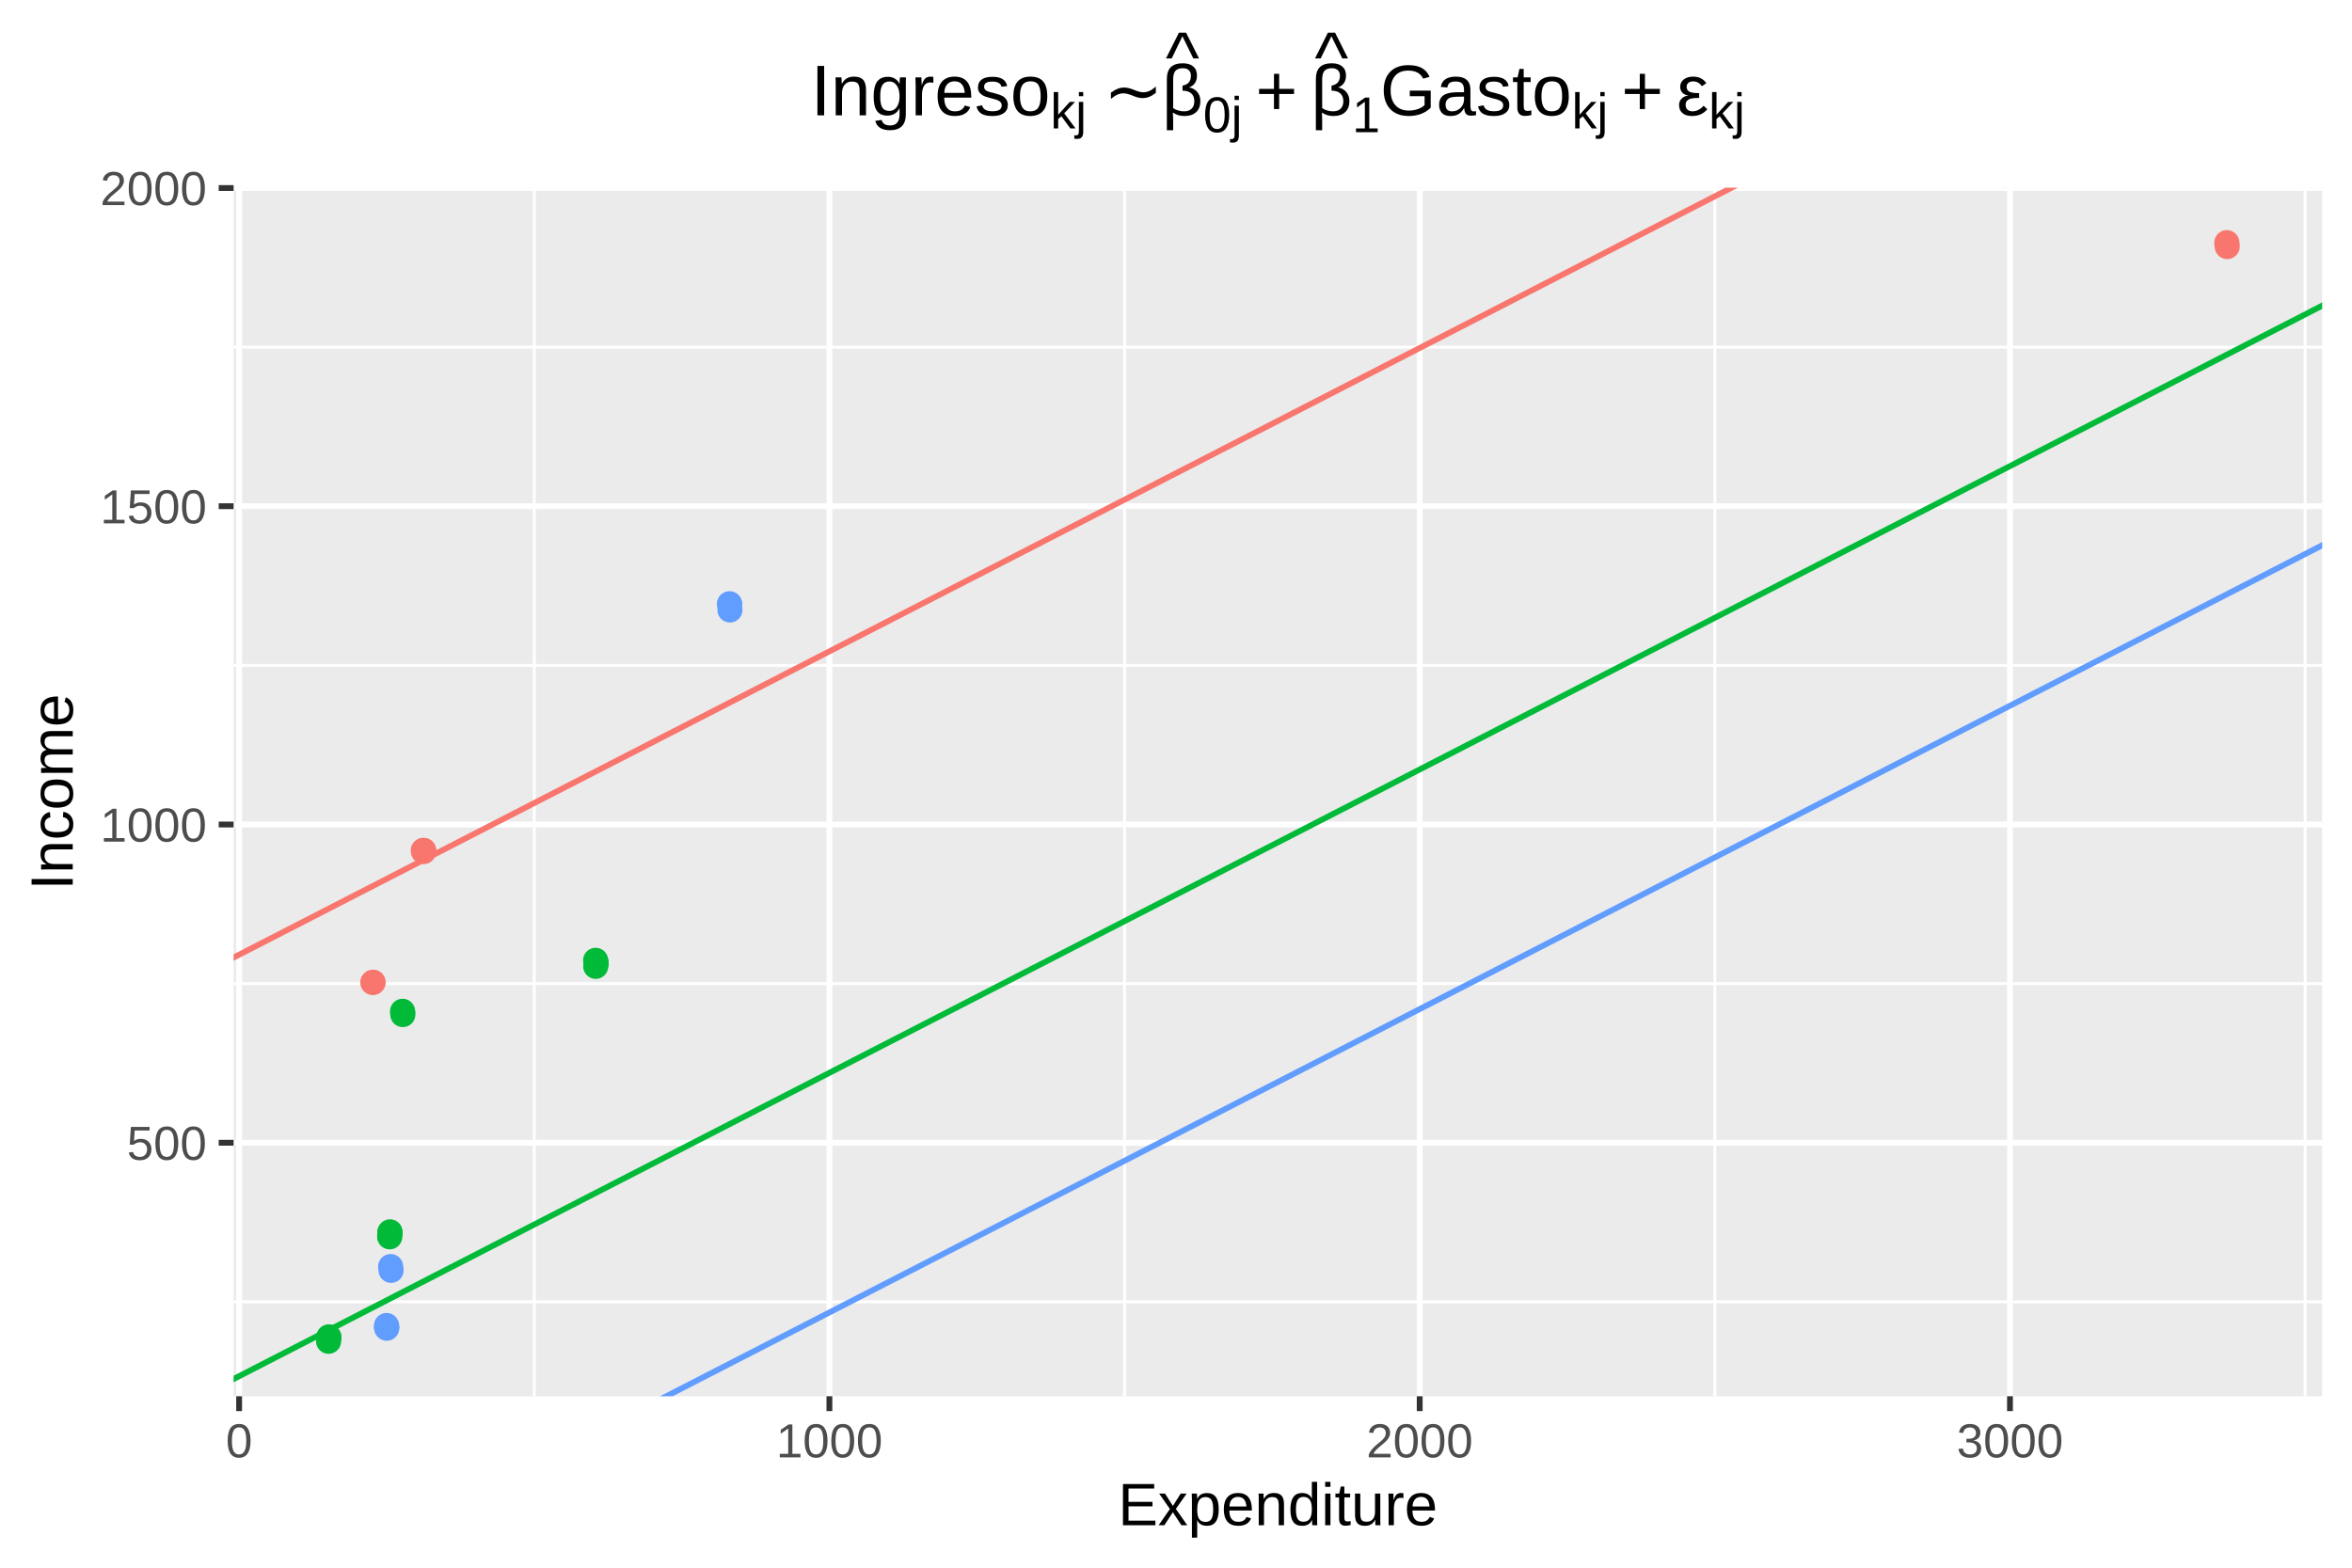
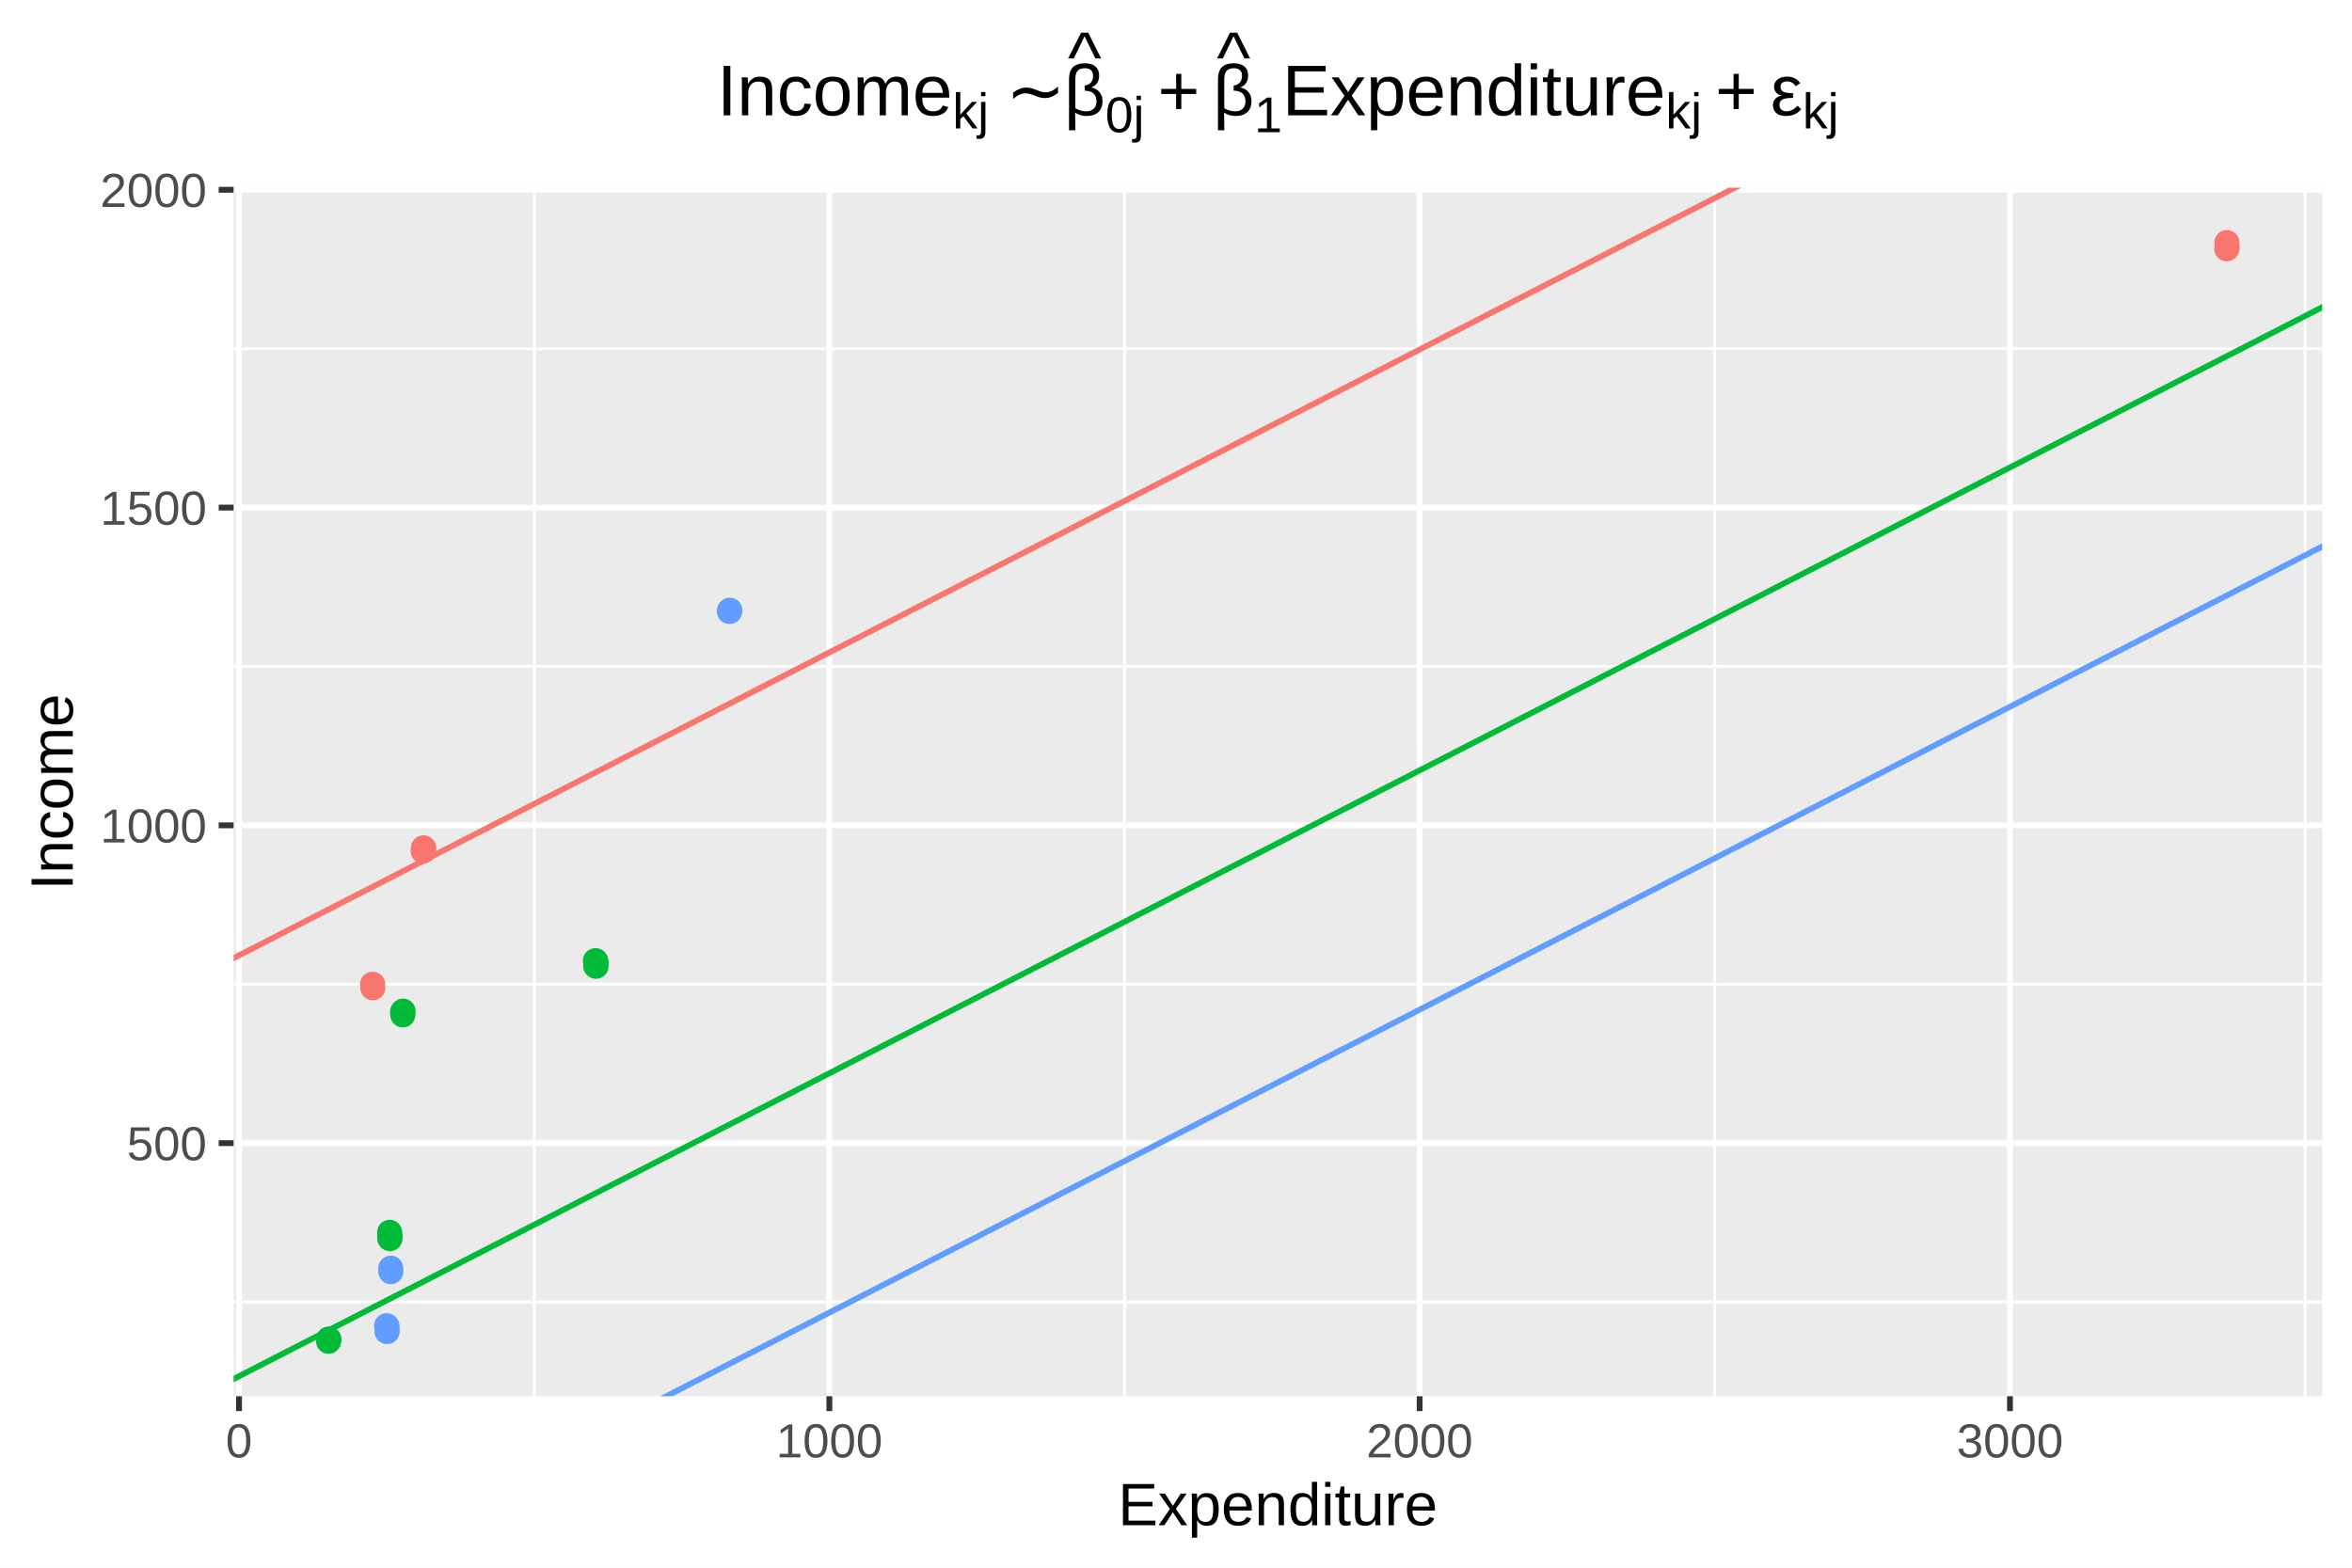
<svg xmlns="http://www.w3.org/2000/svg" width="432.00pt" height="288.00pt" viewBox="0 0 432.00 288.00">
  <g class="svglite">
    <defs>
      <style type="text/css">
    .svglite line, .svglite polyline, .svglite polygon, .svglite path, .svglite rect, .svglite circle {
      fill: none;
      stroke: #000000;
      stroke-linecap: round;
      stroke-linejoin: round;
      stroke-miterlimit: 10.00;
    }
    .svglite text {
      white-space: pre;
    }
    .svglite g.glyphgroup path {
      fill: inherit;
      stroke: none;
    }
  </style>
    </defs>
    <rect width="100%" height="100%" style="stroke: none; fill: #FFFFFF;" />
    <defs>
      <clipPath id="cpMC4wMHw0MzIuMDB8MC4wMHwyODguMDA=">
        <rect x="0.00" y="0.00" width="432.00" height="288.00" />
      </clipPath>
    </defs>
    <g clip-path="url(#cpMC4wMHw0MzIuMDB8MC4wMHwyODguMDA=)">
      <rect x="0" y="0.00" width="432.00" height="288.00" style="stroke-width: 1.07; stroke: #FFFFFF; fill: #FFFFFF;" />
    </g>
    <defs>
      <clipPath id="cpNDIuOTF8NDI2LjUyfDM0LjQ4fDI1Ni41MA==">
        <rect x="42.91" y="34.48" width="383.61" height="222.02" />
      </clipPath>
    </defs>
    <g clip-path="url(#cpNDIuOTF8NDI2LjUyfDM0LjQ4fDI1Ni41MA==)">
      <rect x="42.91" y="34.48" width="383.61" height="222.02" style="stroke-width: 1.07; stroke: none; fill: #EBEBEB;" />
-       <polyline points="42.91,239.16 426.52,239.16 " style="stroke-width: 0.53; stroke: #FFFFFF; stroke-linecap: butt;" />
-       <polyline points="42.91,180.70 426.52,180.70 " style="stroke-width: 0.53; stroke: #FFFFFF; stroke-linecap: butt;" />
-       <polyline points="42.91,122.24 426.52,122.24 " style="stroke-width: 0.53; stroke: #FFFFFF; stroke-linecap: butt;" />
-       <polyline points="42.91,63.77 426.52,63.77 " style="stroke-width: 0.53; stroke: #FFFFFF; stroke-linecap: butt;" />
-       <polyline points="98.13,256.50 98.13,34.48 " style="stroke-width: 0.53; stroke: #FFFFFF; stroke-linecap: butt;" />
-       <polyline points="206.55,256.50 206.55,34.48 " style="stroke-width: 0.53; stroke: #FFFFFF; stroke-linecap: butt;" />
-       <polyline points="314.97,256.50 314.97,34.48 " style="stroke-width: 0.53; stroke: #FFFFFF; stroke-linecap: butt;" />
+       <polyline points="42.91,239.19 426.52,239.19 " style="stroke-width: 0.53; stroke: #FFFFFF; stroke-linecap: butt;" />
+       <polyline points="42.91,180.81 426.52,180.81 " style="stroke-width: 0.53; stroke: #FFFFFF; stroke-linecap: butt;" />
+       <polyline points="42.91,122.44 426.52,122.44 " style="stroke-width: 0.53; stroke: #FFFFFF; stroke-linecap: butt;" />
+       <polyline points="42.91,64.06 426.52,64.06 " style="stroke-width: 0.53; stroke: #FFFFFF; stroke-linecap: butt;" />
+       <polyline points="98.12,256.50 98.12,34.48 " style="stroke-width: 0.53; stroke: #FFFFFF; stroke-linecap: butt;" />
+       <polyline points="206.54,256.50 206.54,34.48 " style="stroke-width: 0.53; stroke: #FFFFFF; stroke-linecap: butt;" />
+       <polyline points="314.96,256.50 314.96,34.48 " style="stroke-width: 0.53; stroke: #FFFFFF; stroke-linecap: butt;" />
      <polyline points="423.39,256.50 423.39,34.48 " style="stroke-width: 0.53; stroke: #FFFFFF; stroke-linecap: butt;" />
-       <polyline points="42.91,209.93 426.52,209.93 " style="stroke-width: 1.07; stroke: #FFFFFF; stroke-linecap: butt;" />
-       <polyline points="42.91,151.47 426.52,151.47 " style="stroke-width: 1.07; stroke: #FFFFFF; stroke-linecap: butt;" />
-       <polyline points="42.91,93.00 426.52,93.00 " style="stroke-width: 1.07; stroke: #FFFFFF; stroke-linecap: butt;" />
-       <polyline points="42.91,34.54 426.52,34.54 " style="stroke-width: 1.07; stroke: #FFFFFF; stroke-linecap: butt;" />
-       <polyline points="43.92,256.50 43.92,34.48 " style="stroke-width: 1.07; stroke: #FFFFFF; stroke-linecap: butt;" />
-       <polyline points="152.34,256.50 152.34,34.48 " style="stroke-width: 1.07; stroke: #FFFFFF; stroke-linecap: butt;" />
-       <polyline points="260.76,256.50 260.76,34.48 " style="stroke-width: 1.07; stroke: #FFFFFF; stroke-linecap: butt;" />
+       <polyline points="42.91,210.00 426.52,210.00 " style="stroke-width: 1.07; stroke: #FFFFFF; stroke-linecap: butt;" />
+       <polyline points="42.91,151.62 426.52,151.62 " style="stroke-width: 1.07; stroke: #FFFFFF; stroke-linecap: butt;" />
+       <polyline points="42.91,93.25 426.52,93.25 " style="stroke-width: 1.07; stroke: #FFFFFF; stroke-linecap: butt;" />
+       <polyline points="42.91,34.87 426.52,34.87 " style="stroke-width: 1.07; stroke: #FFFFFF; stroke-linecap: butt;" />
+       <polyline points="43.90,256.50 43.90,34.48 " style="stroke-width: 1.07; stroke: #FFFFFF; stroke-linecap: butt;" />
+       <polyline points="152.33,256.50 152.33,34.48 " style="stroke-width: 1.07; stroke: #FFFFFF; stroke-linecap: butt;" />
+       <polyline points="260.75,256.50 260.75,34.48 " style="stroke-width: 1.07; stroke: #FFFFFF; stroke-linecap: butt;" />
      <polyline points="369.18,256.50 369.18,34.48 " style="stroke-width: 1.07; stroke: #FFFFFF; stroke-linecap: butt;" />
-       <circle cx="409.01" cy="44.57" r="1.95" style="stroke-width: 0.71; stroke: #F8766D; fill: #F8766D;" />
-       <circle cx="409.08" cy="45.30" r="1.95" style="stroke-width: 0.71; stroke: #F8766D; fill: #F8766D;" />
-       <circle cx="409.02" cy="44.78" r="1.95" style="stroke-width: 0.71; stroke: #F8766D; fill: #F8766D;" />
-       <circle cx="77.82" cy="156.22" r="1.95" style="stroke-width: 0.71; stroke: #F8766D; fill: #F8766D;" />
-       <circle cx="77.76" cy="156.27" r="1.95" style="stroke-width: 0.71; stroke: #F8766D; fill: #F8766D;" />
-       <circle cx="77.80" cy="156.45" r="1.95" style="stroke-width: 0.71; stroke: #F8766D; fill: #F8766D;" />
-       <circle cx="77.77" cy="156.23" r="1.95" style="stroke-width: 0.71; stroke: #F8766D; fill: #F8766D;" />
-       <circle cx="68.53" cy="180.44" r="1.95" style="stroke-width: 0.71; stroke: #F8766D; fill: #F8766D;" />
-       <circle cx="68.48" cy="180.50" r="1.95" style="stroke-width: 0.71; stroke: #F8766D; fill: #F8766D;" />
-       <circle cx="134.07" cy="112.06" r="1.95" style="stroke-width: 0.71; stroke: #619CFF; fill: #619CFF;" />
-       <circle cx="134.01" cy="110.97" r="1.95" style="stroke-width: 0.71; stroke: #619CFF; fill: #619CFF;" />
-       <circle cx="134.00" cy="110.92" r="1.95" style="stroke-width: 0.71; stroke: #619CFF; fill: #619CFF;" />
-       <circle cx="71.75" cy="232.68" r="1.95" style="stroke-width: 0.71; stroke: #619CFF; fill: #619CFF;" />
-       <circle cx="71.83" cy="233.38" r="1.95" style="stroke-width: 0.71; stroke: #619CFF; fill: #619CFF;" />
-       <circle cx="70.99" cy="243.81" r="1.95" style="stroke-width: 0.71; stroke: #619CFF; fill: #619CFF;" />
-       <circle cx="71.00" cy="243.50" r="1.95" style="stroke-width: 0.71; stroke: #619CFF; fill: #619CFF;" />
-       <circle cx="71.04" cy="243.77" r="1.95" style="stroke-width: 0.71; stroke: #619CFF; fill: #619CFF;" />
-       <circle cx="71.03" cy="244.01" r="1.95" style="stroke-width: 0.71; stroke: #619CFF; fill: #619CFF;" />
+       <circle cx="409.08" cy="45.39" r="1.95" style="stroke-width: 0.71; stroke: #F8766D; fill: #F8766D;" />
+       <circle cx="409.02" cy="44.57" r="1.95" style="stroke-width: 0.71; stroke: #F8766D; fill: #F8766D;" />
+       <circle cx="409.00" cy="45.71" r="1.95" style="stroke-width: 0.71; stroke: #F8766D; fill: #F8766D;" />
+       <circle cx="77.76" cy="156.22" r="1.95" style="stroke-width: 0.71; stroke: #F8766D; fill: #F8766D;" />
+       <circle cx="77.74" cy="156.35" r="1.95" style="stroke-width: 0.71; stroke: #F8766D; fill: #F8766D;" />
+       <circle cx="77.79" cy="155.77" r="1.95" style="stroke-width: 0.71; stroke: #F8766D; fill: #F8766D;" />
+       <circle cx="77.80" cy="155.80" r="1.95" style="stroke-width: 0.71; stroke: #F8766D; fill: #F8766D;" />
+       <circle cx="68.44" cy="180.81" r="1.95" style="stroke-width: 0.71; stroke: #F8766D; fill: #F8766D;" />
+       <circle cx="68.47" cy="181.47" r="1.95" style="stroke-width: 0.71; stroke: #F8766D; fill: #F8766D;" />
+       <circle cx="133.98" cy="112.26" r="1.95" style="stroke-width: 0.71; stroke: #619CFF; fill: #619CFF;" />
+       <circle cx="134.05" cy="112.10" r="1.95" style="stroke-width: 0.71; stroke: #619CFF; fill: #619CFF;" />
+       <circle cx="133.99" cy="112.34" r="1.95" style="stroke-width: 0.71; stroke: #619CFF; fill: #619CFF;" />
+       <circle cx="71.77" cy="232.98" r="1.95" style="stroke-width: 0.71; stroke: #619CFF; fill: #619CFF;" />
+       <circle cx="71.78" cy="233.62" r="1.95" style="stroke-width: 0.71; stroke: #619CFF; fill: #619CFF;" />
+       <circle cx="71.08" cy="243.71" r="1.95" style="stroke-width: 0.71; stroke: #619CFF; fill: #619CFF;" />
+       <circle cx="71.10" cy="244.43" r="1.95" style="stroke-width: 0.71; stroke: #619CFF; fill: #619CFF;" />
+       <circle cx="71.02" cy="243.54" r="1.95" style="stroke-width: 0.71; stroke: #619CFF; fill: #619CFF;" />
+       <circle cx="71.09" cy="244.63" r="1.95" style="stroke-width: 0.71; stroke: #619CFF; fill: #619CFF;" />
      <circle cx="60.35" cy="246.41" r="1.95" style="stroke-width: 0.71; stroke: #00BA38; fill: #00BA38;" />
-       <circle cx="60.41" cy="245.59" r="1.95" style="stroke-width: 0.71; stroke: #00BA38; fill: #00BA38;" />
-       <circle cx="60.40" cy="245.71" r="1.95" style="stroke-width: 0.71; stroke: #00BA38; fill: #00BA38;" />
-       <circle cx="71.59" cy="226.56" r="1.95" style="stroke-width: 0.71; stroke: #00BA38; fill: #00BA38;" />
-       <circle cx="71.63" cy="226.30" r="1.95" style="stroke-width: 0.71; stroke: #00BA38; fill: #00BA38;" />
-       <circle cx="71.58" cy="227.22" r="1.95" style="stroke-width: 0.71; stroke: #00BA38; fill: #00BA38;" />
-       <circle cx="71.62" cy="226.47" r="1.95" style="stroke-width: 0.71; stroke: #00BA38; fill: #00BA38;" />
-       <circle cx="71.57" cy="227.10" r="1.95" style="stroke-width: 0.71; stroke: #00BA38; fill: #00BA38;" />
-       <circle cx="109.40" cy="176.42" r="1.95" style="stroke-width: 0.71; stroke: #00BA38; fill: #00BA38;" />
-       <circle cx="109.42" cy="177.53" r="1.95" style="stroke-width: 0.71; stroke: #00BA38; fill: #00BA38;" />
-       <circle cx="109.48" cy="176.92" r="1.95" style="stroke-width: 0.71; stroke: #00BA38; fill: #00BA38;" />
-       <circle cx="109.44" cy="176.75" r="1.95" style="stroke-width: 0.71; stroke: #00BA38; fill: #00BA38;" />
-       <circle cx="109.43" cy="177.08" r="1.95" style="stroke-width: 0.71; stroke: #00BA38; fill: #00BA38;" />
-       <circle cx="109.46" cy="176.95" r="1.95" style="stroke-width: 0.71; stroke: #00BA38; fill: #00BA38;" />
-       <circle cx="73.97" cy="186.04" r="1.95" style="stroke-width: 0.71; stroke: #00BA38; fill: #00BA38;" />
-       <circle cx="73.99" cy="186.39" r="1.95" style="stroke-width: 0.71; stroke: #00BA38; fill: #00BA38;" />
-       <circle cx="73.94" cy="185.78" r="1.95" style="stroke-width: 0.71; stroke: #00BA38; fill: #00BA38;" />
-       <line x1="-340.70" y1="373.09" x2="749.99" y2="-187.54" style="stroke-width: 1.07; stroke: #F8766D; stroke-linecap: butt;" />
-       <line x1="-340.70" y1="450.52" x2="810.13" y2="-141.03" style="stroke-width: 1.07; stroke: #00BA38; stroke-linecap: butt;" />
-       <line x1="-309.55" y1="478.53" x2="810.13" y2="-97.01" style="stroke-width: 1.07; stroke: #619CFF; stroke-linecap: butt;" />
+       <circle cx="60.39" cy="246.00" r="1.95" style="stroke-width: 0.71; stroke: #00BA38; fill: #00BA38;" />
+       <circle cx="60.36" cy="246.06" r="1.95" style="stroke-width: 0.71; stroke: #00BA38; fill: #00BA38;" />
+       <circle cx="71.60" cy="227.13" r="1.95" style="stroke-width: 0.71; stroke: #00BA38; fill: #00BA38;" />
+       <circle cx="71.60" cy="227.06" r="1.95" style="stroke-width: 0.71; stroke: #00BA38; fill: #00BA38;" />
+       <circle cx="71.61" cy="227.56" r="1.95" style="stroke-width: 0.71; stroke: #00BA38; fill: #00BA38;" />
+       <circle cx="71.59" cy="227.18" r="1.95" style="stroke-width: 0.71; stroke: #00BA38; fill: #00BA38;" />
+       <circle cx="71.57" cy="226.39" r="1.95" style="stroke-width: 0.71; stroke: #00BA38; fill: #00BA38;" />
+       <circle cx="109.37" cy="176.48" r="1.95" style="stroke-width: 0.71; stroke: #00BA38; fill: #00BA38;" />
+       <circle cx="109.43" cy="176.62" r="1.95" style="stroke-width: 0.71; stroke: #00BA38; fill: #00BA38;" />
+       <circle cx="109.41" cy="176.62" r="1.95" style="stroke-width: 0.71; stroke: #00BA38; fill: #00BA38;" />
+       <circle cx="109.48" cy="177.51" r="1.95" style="stroke-width: 0.71; stroke: #00BA38; fill: #00BA38;" />
+       <circle cx="109.41" cy="177.43" r="1.95" style="stroke-width: 0.71; stroke: #00BA38; fill: #00BA38;" />
+       <circle cx="109.42" cy="176.82" r="1.95" style="stroke-width: 0.71; stroke: #00BA38; fill: #00BA38;" />
+       <circle cx="73.98" cy="186.45" r="1.95" style="stroke-width: 0.71; stroke: #00BA38; fill: #00BA38;" />
+       <circle cx="74.03" cy="185.75" r="1.95" style="stroke-width: 0.71; stroke: #00BA38; fill: #00BA38;" />
+       <circle cx="73.93" cy="186.00" r="1.95" style="stroke-width: 0.71; stroke: #00BA38; fill: #00BA38;" />
+       <line x1="-340.70" y1="372.91" x2="751.25" y2="-187.54" style="stroke-width: 1.07; stroke: #F8766D; stroke-linecap: butt;" />
+       <line x1="-340.70" y1="450.22" x2="810.13" y2="-140.45" style="stroke-width: 1.07; stroke: #00BA38; stroke-linecap: butt;" />
+       <line x1="-310.20" y1="478.53" x2="810.13" y2="-96.49" style="stroke-width: 1.07; stroke: #619CFF; stroke-linecap: butt;" />
    </g>
    <g clip-path="url(#cpMC4wMHw0MzIuMDB8MC4wMHwyODguMDA=)">
-       <text x="37.98" y="213.08" text-anchor="end" style="font-size: 8.80px;fill: #4D4D4D; font-family: &quot;Arial&quot;;" textLength="14.67px" lengthAdjust="spacingAndGlyphs">500</text>
-       <text x="37.98" y="154.62" text-anchor="end" style="font-size: 8.80px;fill: #4D4D4D; font-family: &quot;Arial&quot;;" textLength="19.56px" lengthAdjust="spacingAndGlyphs">1000</text>
-       <text x="37.98" y="96.15" text-anchor="end" style="font-size: 8.80px;fill: #4D4D4D; font-family: &quot;Arial&quot;;" textLength="19.56px" lengthAdjust="spacingAndGlyphs">1500</text>
-       <text x="37.98" y="37.69" text-anchor="end" style="font-size: 8.80px;fill: #4D4D4D; font-family: &quot;Arial&quot;;" textLength="19.56px" lengthAdjust="spacingAndGlyphs">2000</text>
-       <polyline points="40.17,209.93 42.91,209.93 " style="stroke-width: 1.07; stroke: #333333; stroke-linecap: butt;" />
-       <polyline points="40.17,151.47 42.91,151.47 " style="stroke-width: 1.07; stroke: #333333; stroke-linecap: butt;" />
-       <polyline points="40.17,93.00 42.91,93.00 " style="stroke-width: 1.07; stroke: #333333; stroke-linecap: butt;" />
-       <polyline points="40.17,34.54 42.91,34.54 " style="stroke-width: 1.07; stroke: #333333; stroke-linecap: butt;" />
-       <polyline points="43.92,259.24 43.92,256.50 " style="stroke-width: 1.07; stroke: #333333; stroke-linecap: butt;" />
-       <polyline points="152.34,259.24 152.34,256.50 " style="stroke-width: 1.07; stroke: #333333; stroke-linecap: butt;" />
-       <polyline points="260.76,259.24 260.76,256.50 " style="stroke-width: 1.07; stroke: #333333; stroke-linecap: butt;" />
+       <text x="37.98" y="213.15" text-anchor="end" style="font-size: 8.80px;fill: #4D4D4D; font-family: &quot;Arial&quot;;" textLength="14.67px" lengthAdjust="spacingAndGlyphs">500</text>
+       <text x="37.98" y="154.77" text-anchor="end" style="font-size: 8.80px;fill: #4D4D4D; font-family: &quot;Arial&quot;;" textLength="19.56px" lengthAdjust="spacingAndGlyphs">1000</text>
+       <text x="37.98" y="96.40" text-anchor="end" style="font-size: 8.80px;fill: #4D4D4D; font-family: &quot;Arial&quot;;" textLength="19.56px" lengthAdjust="spacingAndGlyphs">1500</text>
+       <text x="37.98" y="38.02" text-anchor="end" style="font-size: 8.80px;fill: #4D4D4D; font-family: &quot;Arial&quot;;" textLength="19.56px" lengthAdjust="spacingAndGlyphs">2000</text>
+       <polyline points="40.17,210.00 42.91,210.00 " style="stroke-width: 1.07; stroke: #333333; stroke-linecap: butt;" />
+       <polyline points="40.17,151.62 42.91,151.62 " style="stroke-width: 1.07; stroke: #333333; stroke-linecap: butt;" />
+       <polyline points="40.17,93.25 42.91,93.25 " style="stroke-width: 1.07; stroke: #333333; stroke-linecap: butt;" />
+       <polyline points="40.17,34.87 42.91,34.87 " style="stroke-width: 1.07; stroke: #333333; stroke-linecap: butt;" />
+       <polyline points="43.90,259.24 43.90,256.50 " style="stroke-width: 1.07; stroke: #333333; stroke-linecap: butt;" />
+       <polyline points="152.33,259.24 152.33,256.50 " style="stroke-width: 1.07; stroke: #333333; stroke-linecap: butt;" />
+       <polyline points="260.75,259.24 260.75,256.50 " style="stroke-width: 1.07; stroke: #333333; stroke-linecap: butt;" />
      <polyline points="369.18,259.24 369.18,256.50 " style="stroke-width: 1.07; stroke: #333333; stroke-linecap: butt;" />
-       <text x="43.92" y="267.74" text-anchor="middle" style="font-size: 8.80px;fill: #4D4D4D; font-family: &quot;Arial&quot;;" textLength="4.89px" lengthAdjust="spacingAndGlyphs">0</text>
-       <text x="152.34" y="267.74" text-anchor="middle" style="font-size: 8.80px;fill: #4D4D4D; font-family: &quot;Arial&quot;;" textLength="19.56px" lengthAdjust="spacingAndGlyphs">1000</text>
-       <text x="260.76" y="267.74" text-anchor="middle" style="font-size: 8.80px;fill: #4D4D4D; font-family: &quot;Arial&quot;;" textLength="19.56px" lengthAdjust="spacingAndGlyphs">2000</text>
+       <text x="43.90" y="267.74" text-anchor="middle" style="font-size: 8.80px;fill: #4D4D4D; font-family: &quot;Arial&quot;;" textLength="4.89px" lengthAdjust="spacingAndGlyphs">0</text>
+       <text x="152.33" y="267.74" text-anchor="middle" style="font-size: 8.80px;fill: #4D4D4D; font-family: &quot;Arial&quot;;" textLength="19.56px" lengthAdjust="spacingAndGlyphs">1000</text>
+       <text x="260.75" y="267.74" text-anchor="middle" style="font-size: 8.80px;fill: #4D4D4D; font-family: &quot;Arial&quot;;" textLength="19.56px" lengthAdjust="spacingAndGlyphs">2000</text>
      <text x="369.18" y="267.74" text-anchor="middle" style="font-size: 8.80px;fill: #4D4D4D; font-family: &quot;Arial&quot;;" textLength="19.56px" lengthAdjust="spacingAndGlyphs">3000</text>
      <text x="234.71" y="280.20" text-anchor="middle" style="font-size: 11.00px; font-family: &quot;Arial&quot;;" textLength="58.75px" lengthAdjust="spacingAndGlyphs">Expenditure</text>
      <text transform="translate(13.36,145.49) rotate(-90)" text-anchor="middle" style="font-size: 11.00px; font-family: &quot;Arial&quot;;" textLength="36.09px" lengthAdjust="spacingAndGlyphs">Income</text>
-       <text x="148.92" y="21.19" style="font-size: 13.20px; font-family: &quot;Arial&quot;;" textLength="3.66px" lengthAdjust="spacingAndGlyphs">I</text>
-       <text x="152.58" y="21.19" style="font-size: 13.20px; font-family: &quot;Arial&quot;;" textLength="7.33px" lengthAdjust="spacingAndGlyphs">n</text>
-       <text x="159.92" y="21.19" style="font-size: 13.20px; font-family: &quot;Arial&quot;;" textLength="7.33px" lengthAdjust="spacingAndGlyphs">g</text>
-       <text x="167.26" y="21.19" style="font-size: 13.20px; font-family: &quot;Arial&quot;;" textLength="4.39px" lengthAdjust="spacingAndGlyphs">r</text>
-       <text x="171.65" y="21.19" style="font-size: 13.20px; font-family: &quot;Arial&quot;;" textLength="7.33px" lengthAdjust="spacingAndGlyphs">e</text>
-       <text x="178.99" y="21.19" style="font-size: 13.20px; font-family: &quot;Arial&quot;;" textLength="6.59px" lengthAdjust="spacingAndGlyphs">s</text>
-       <text x="185.58" y="21.19" style="font-size: 13.20px; font-family: &quot;Arial&quot;;" textLength="7.33px" lengthAdjust="spacingAndGlyphs">o</text>
-       <text x="192.92" y="23.59" style="font-size: 9.24px; font-family: &quot;Arial&quot;;" textLength="4.62px" lengthAdjust="spacingAndGlyphs">k</text>
-       <text x="197.54" y="23.59" style="font-size: 9.24px; font-family: &quot;Arial&quot;;" textLength="2.05px" lengthAdjust="spacingAndGlyphs">j</text>
-       <text x="202.64" y="21.19" style="font-size: 13.20px; font-family: &quot;Arial&quot;;" textLength="6.50px" lengthAdjust="spacingAndGlyphs">∼</text>
-       <text x="213.40" y="21.19" style="font-size: 13.20px; font-family: &quot;Arial&quot;;" textLength="7.58px" lengthAdjust="spacingAndGlyphs">β</text>
-       <text x="214.10" y="15.08" style="font-size: 13.20px; font-family: &quot;Arial&quot;;" textLength="6.19px" lengthAdjust="spacingAndGlyphs">^</text>
-       <text x="220.99" y="24.28" style="font-size: 9.24px; font-family: &quot;Arial&quot;;" textLength="5.14px" lengthAdjust="spacingAndGlyphs">0</text>
-       <text x="226.13" y="24.28" style="font-size: 9.24px; font-family: &quot;Arial&quot;;" textLength="2.05px" lengthAdjust="spacingAndGlyphs">j</text>
-       <text x="230.62" y="21.19" style="font-size: 13.20px; font-family: &quot;Arial&quot;;" textLength="7.70px" lengthAdjust="spacingAndGlyphs">+</text>
-       <text x="240.77" y="21.19" style="font-size: 13.20px; font-family: &quot;Arial&quot;;" textLength="7.58px" lengthAdjust="spacingAndGlyphs">β</text>
-       <text x="241.47" y="15.08" style="font-size: 13.20px; font-family: &quot;Arial&quot;;" textLength="6.19px" lengthAdjust="spacingAndGlyphs">^</text>
-       <text x="248.36" y="24.28" style="font-size: 9.24px; font-family: &quot;Arial&quot;;" textLength="5.14px" lengthAdjust="spacingAndGlyphs">1</text>
-       <text x="253.50" y="21.19" style="font-size: 13.20px; font-family: &quot;Arial&quot;;" textLength="10.25px" lengthAdjust="spacingAndGlyphs">G</text>
-       <text x="263.76" y="21.19" style="font-size: 13.20px; font-family: &quot;Arial&quot;;" textLength="7.33px" lengthAdjust="spacingAndGlyphs">a</text>
-       <text x="271.10" y="21.19" style="font-size: 13.20px; font-family: &quot;Arial&quot;;" textLength="6.59px" lengthAdjust="spacingAndGlyphs">s</text>
-       <text x="277.69" y="21.19" style="font-size: 13.20px; font-family: &quot;Arial&quot;;" textLength="3.66px" lengthAdjust="spacingAndGlyphs">t</text>
-       <text x="281.36" y="21.19" style="font-size: 13.20px; font-family: &quot;Arial&quot;;" textLength="7.33px" lengthAdjust="spacingAndGlyphs">o</text>
-       <text x="288.69" y="23.59" style="font-size: 9.24px; font-family: &quot;Arial&quot;;" textLength="4.62px" lengthAdjust="spacingAndGlyphs">k</text>
-       <text x="293.31" y="23.59" style="font-size: 9.24px; font-family: &quot;Arial&quot;;" textLength="2.05px" lengthAdjust="spacingAndGlyphs">j</text>
-       <text x="297.81" y="21.19" style="font-size: 13.20px; font-family: &quot;Arial&quot;;" textLength="7.70px" lengthAdjust="spacingAndGlyphs">+</text>
-       <text x="307.95" y="21.19" style="font-size: 13.20px; font-family: &quot;Arial&quot;;" textLength="5.88px" lengthAdjust="spacingAndGlyphs">ε</text>
-       <text x="313.84" y="23.59" style="font-size: 9.24px; font-family: &quot;Arial&quot;;" textLength="4.62px" lengthAdjust="spacingAndGlyphs">k</text>
-       <text x="318.46" y="23.59" style="font-size: 9.24px; font-family: &quot;Arial&quot;;" textLength="2.05px" lengthAdjust="spacingAndGlyphs">j</text>
+       <text x="131.69" y="21.19" style="font-size: 13.20px; font-family: &quot;Arial&quot;;" textLength="3.66px" lengthAdjust="spacingAndGlyphs">I</text>
+       <text x="135.35" y="21.19" style="font-size: 13.20px; font-family: &quot;Arial&quot;;" textLength="7.33px" lengthAdjust="spacingAndGlyphs">n</text>
+       <text x="142.69" y="21.19" style="font-size: 13.20px; font-family: &quot;Arial&quot;;" textLength="6.59px" lengthAdjust="spacingAndGlyphs">c</text>
+       <text x="149.28" y="21.19" style="font-size: 13.20px; font-family: &quot;Arial&quot;;" textLength="7.33px" lengthAdjust="spacingAndGlyphs">o</text>
+       <text x="156.62" y="21.19" style="font-size: 13.20px; font-family: &quot;Arial&quot;;" textLength="10.98px" lengthAdjust="spacingAndGlyphs">m</text>
+       <text x="167.61" y="21.19" style="font-size: 13.20px; font-family: &quot;Arial&quot;;" textLength="7.33px" lengthAdjust="spacingAndGlyphs">e</text>
+       <text x="174.94" y="23.59" style="font-size: 9.24px; font-family: &quot;Arial&quot;;" textLength="4.62px" lengthAdjust="spacingAndGlyphs">k</text>
+       <text x="179.57" y="23.59" style="font-size: 9.24px; font-family: &quot;Arial&quot;;" textLength="2.05px" lengthAdjust="spacingAndGlyphs">j</text>
+       <text x="184.67" y="21.19" style="font-size: 13.20px; font-family: &quot;Arial&quot;;" textLength="6.50px" lengthAdjust="spacingAndGlyphs">∼</text>
+       <text x="195.43" y="21.19" style="font-size: 13.20px; font-family: &quot;Arial&quot;;" textLength="7.58px" lengthAdjust="spacingAndGlyphs">β</text>
+       <text x="196.12" y="15.08" style="font-size: 13.20px; font-family: &quot;Arial&quot;;" textLength="6.19px" lengthAdjust="spacingAndGlyphs">^</text>
+       <text x="203.01" y="24.28" style="font-size: 9.24px; font-family: &quot;Arial&quot;;" textLength="5.14px" lengthAdjust="spacingAndGlyphs">0</text>
+       <text x="208.15" y="24.28" style="font-size: 9.24px; font-family: &quot;Arial&quot;;" textLength="2.05px" lengthAdjust="spacingAndGlyphs">j</text>
+       <text x="212.65" y="21.19" style="font-size: 13.20px; font-family: &quot;Arial&quot;;" textLength="7.70px" lengthAdjust="spacingAndGlyphs">+</text>
+       <text x="222.79" y="21.19" style="font-size: 13.20px; font-family: &quot;Arial&quot;;" textLength="7.58px" lengthAdjust="spacingAndGlyphs">β</text>
+       <text x="223.49" y="15.08" style="font-size: 13.20px; font-family: &quot;Arial&quot;;" textLength="6.19px" lengthAdjust="spacingAndGlyphs">^</text>
+       <text x="230.38" y="24.28" style="font-size: 9.24px; font-family: &quot;Arial&quot;;" textLength="5.14px" lengthAdjust="spacingAndGlyphs">1</text>
+       <text x="235.52" y="21.19" style="font-size: 13.20px; font-family: &quot;Arial&quot;;" textLength="8.80px" lengthAdjust="spacingAndGlyphs">E</text>
+       <text x="244.32" y="21.19" style="font-size: 13.20px; font-family: &quot;Arial&quot;;" textLength="6.59px" lengthAdjust="spacingAndGlyphs">x</text>
+       <text x="250.92" y="21.19" style="font-size: 13.20px; font-family: &quot;Arial&quot;;" textLength="7.33px" lengthAdjust="spacingAndGlyphs">p</text>
+       <text x="258.25" y="21.19" style="font-size: 13.20px; font-family: &quot;Arial&quot;;" textLength="7.33px" lengthAdjust="spacingAndGlyphs">e</text>
+       <text x="265.59" y="21.19" style="font-size: 13.20px; font-family: &quot;Arial&quot;;" textLength="7.33px" lengthAdjust="spacingAndGlyphs">n</text>
+       <text x="272.93" y="21.19" style="font-size: 13.20px; font-family: &quot;Arial&quot;;" textLength="7.33px" lengthAdjust="spacingAndGlyphs">d</text>
+       <text x="280.26" y="21.19" style="font-size: 13.20px; font-family: &quot;Arial&quot;;" textLength="2.94px" lengthAdjust="spacingAndGlyphs">i</text>
+       <text x="283.19" y="21.19" style="font-size: 13.20px; font-family: &quot;Arial&quot;;" textLength="3.66px" lengthAdjust="spacingAndGlyphs">t</text>
+       <text x="286.86" y="21.19" style="font-size: 13.20px; font-family: &quot;Arial&quot;;" textLength="7.33px" lengthAdjust="spacingAndGlyphs">u</text>
+       <text x="294.20" y="21.19" style="font-size: 13.20px; font-family: &quot;Arial&quot;;" textLength="4.39px" lengthAdjust="spacingAndGlyphs">r</text>
+       <text x="298.59" y="21.19" style="font-size: 13.20px; font-family: &quot;Arial&quot;;" textLength="7.33px" lengthAdjust="spacingAndGlyphs">e</text>
+       <text x="305.93" y="23.59" style="font-size: 9.24px; font-family: &quot;Arial&quot;;" textLength="4.62px" lengthAdjust="spacingAndGlyphs">k</text>
+       <text x="310.55" y="23.59" style="font-size: 9.24px; font-family: &quot;Arial&quot;;" textLength="2.05px" lengthAdjust="spacingAndGlyphs">j</text>
+       <text x="315.04" y="21.19" style="font-size: 13.20px; font-family: &quot;Arial&quot;;" textLength="7.70px" lengthAdjust="spacingAndGlyphs">+</text>
+       <text x="325.19" y="21.19" style="font-size: 13.20px; font-family: &quot;Arial&quot;;" textLength="5.88px" lengthAdjust="spacingAndGlyphs">ε</text>
+       <text x="331.07" y="23.59" style="font-size: 9.24px; font-family: &quot;Arial&quot;;" textLength="4.62px" lengthAdjust="spacingAndGlyphs">k</text>
+       <text x="335.69" y="23.59" style="font-size: 9.24px; font-family: &quot;Arial&quot;;" textLength="2.05px" lengthAdjust="spacingAndGlyphs">j</text>
    </g>
  </g>
</svg>
